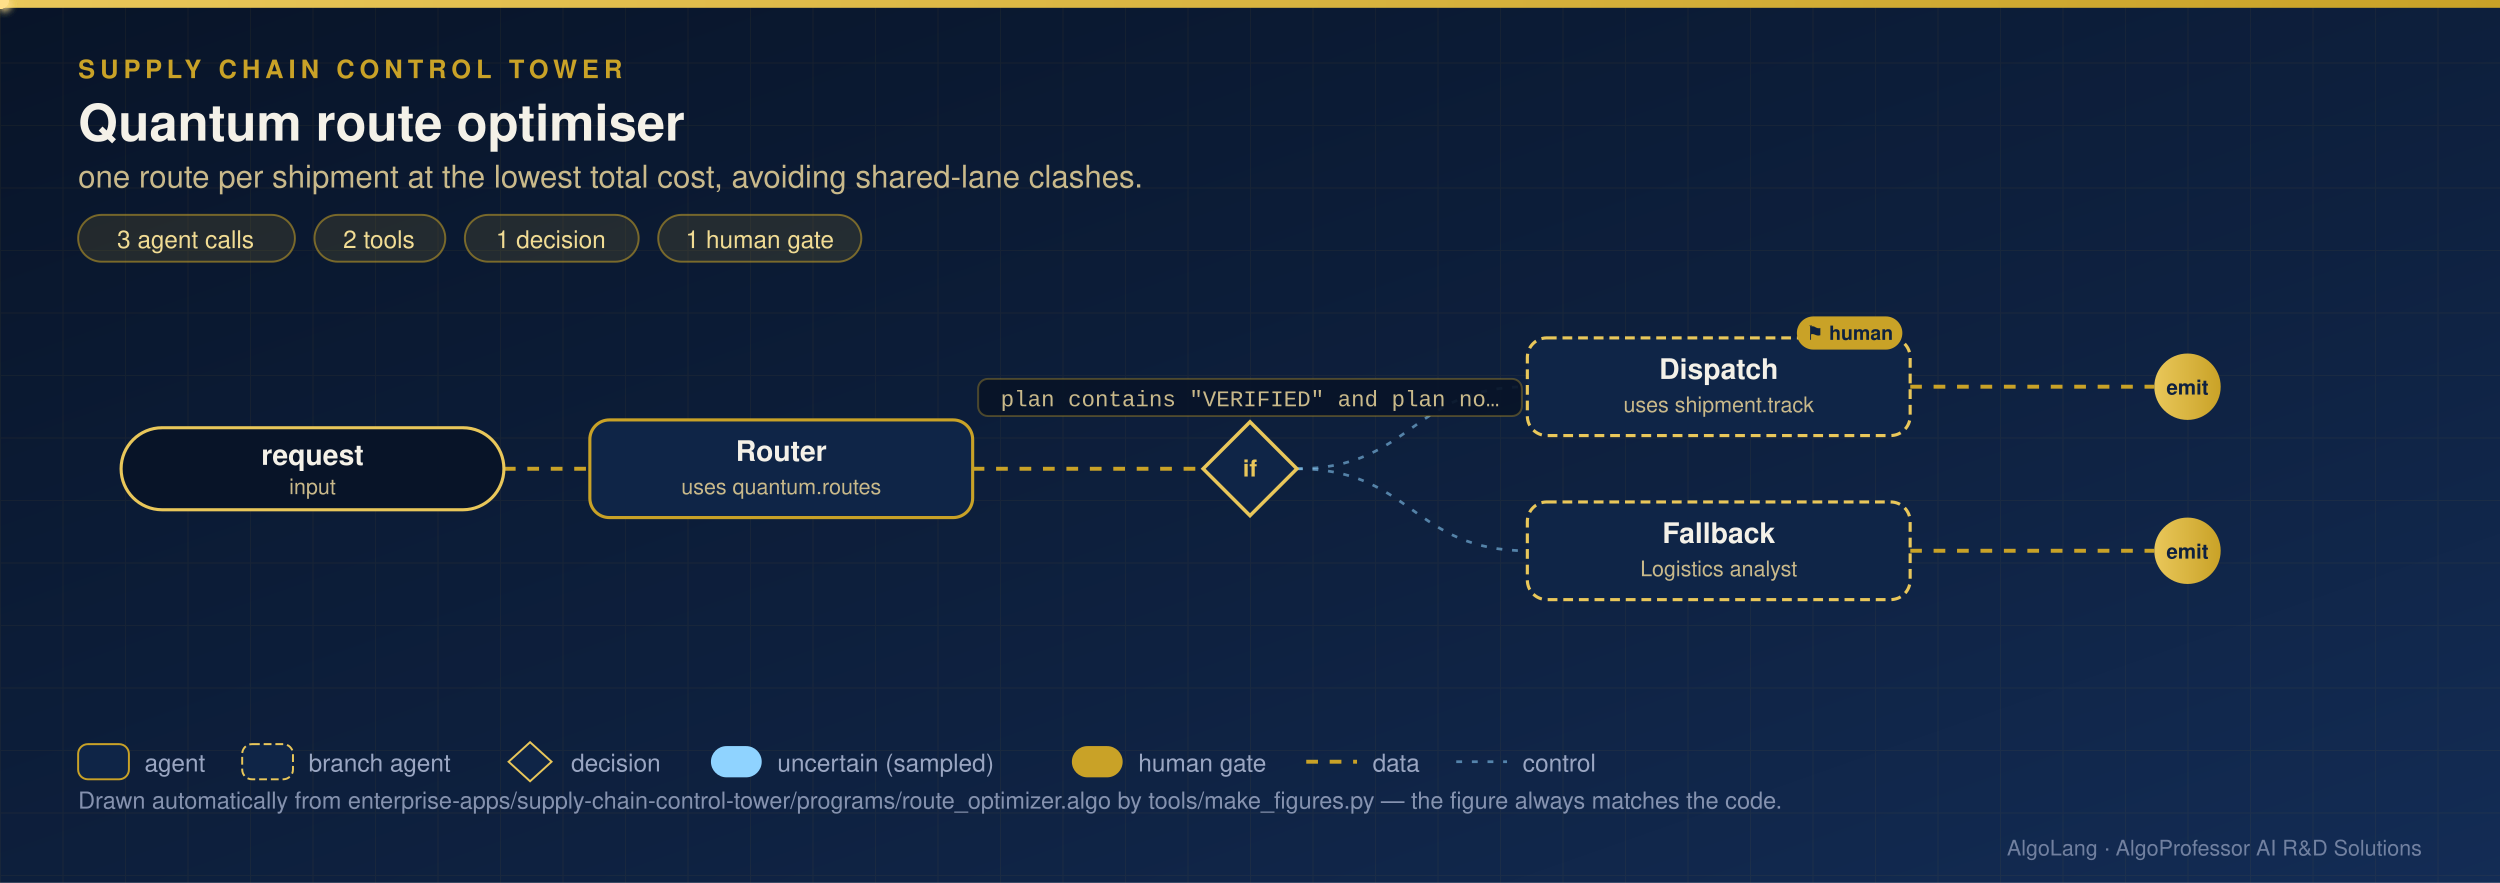
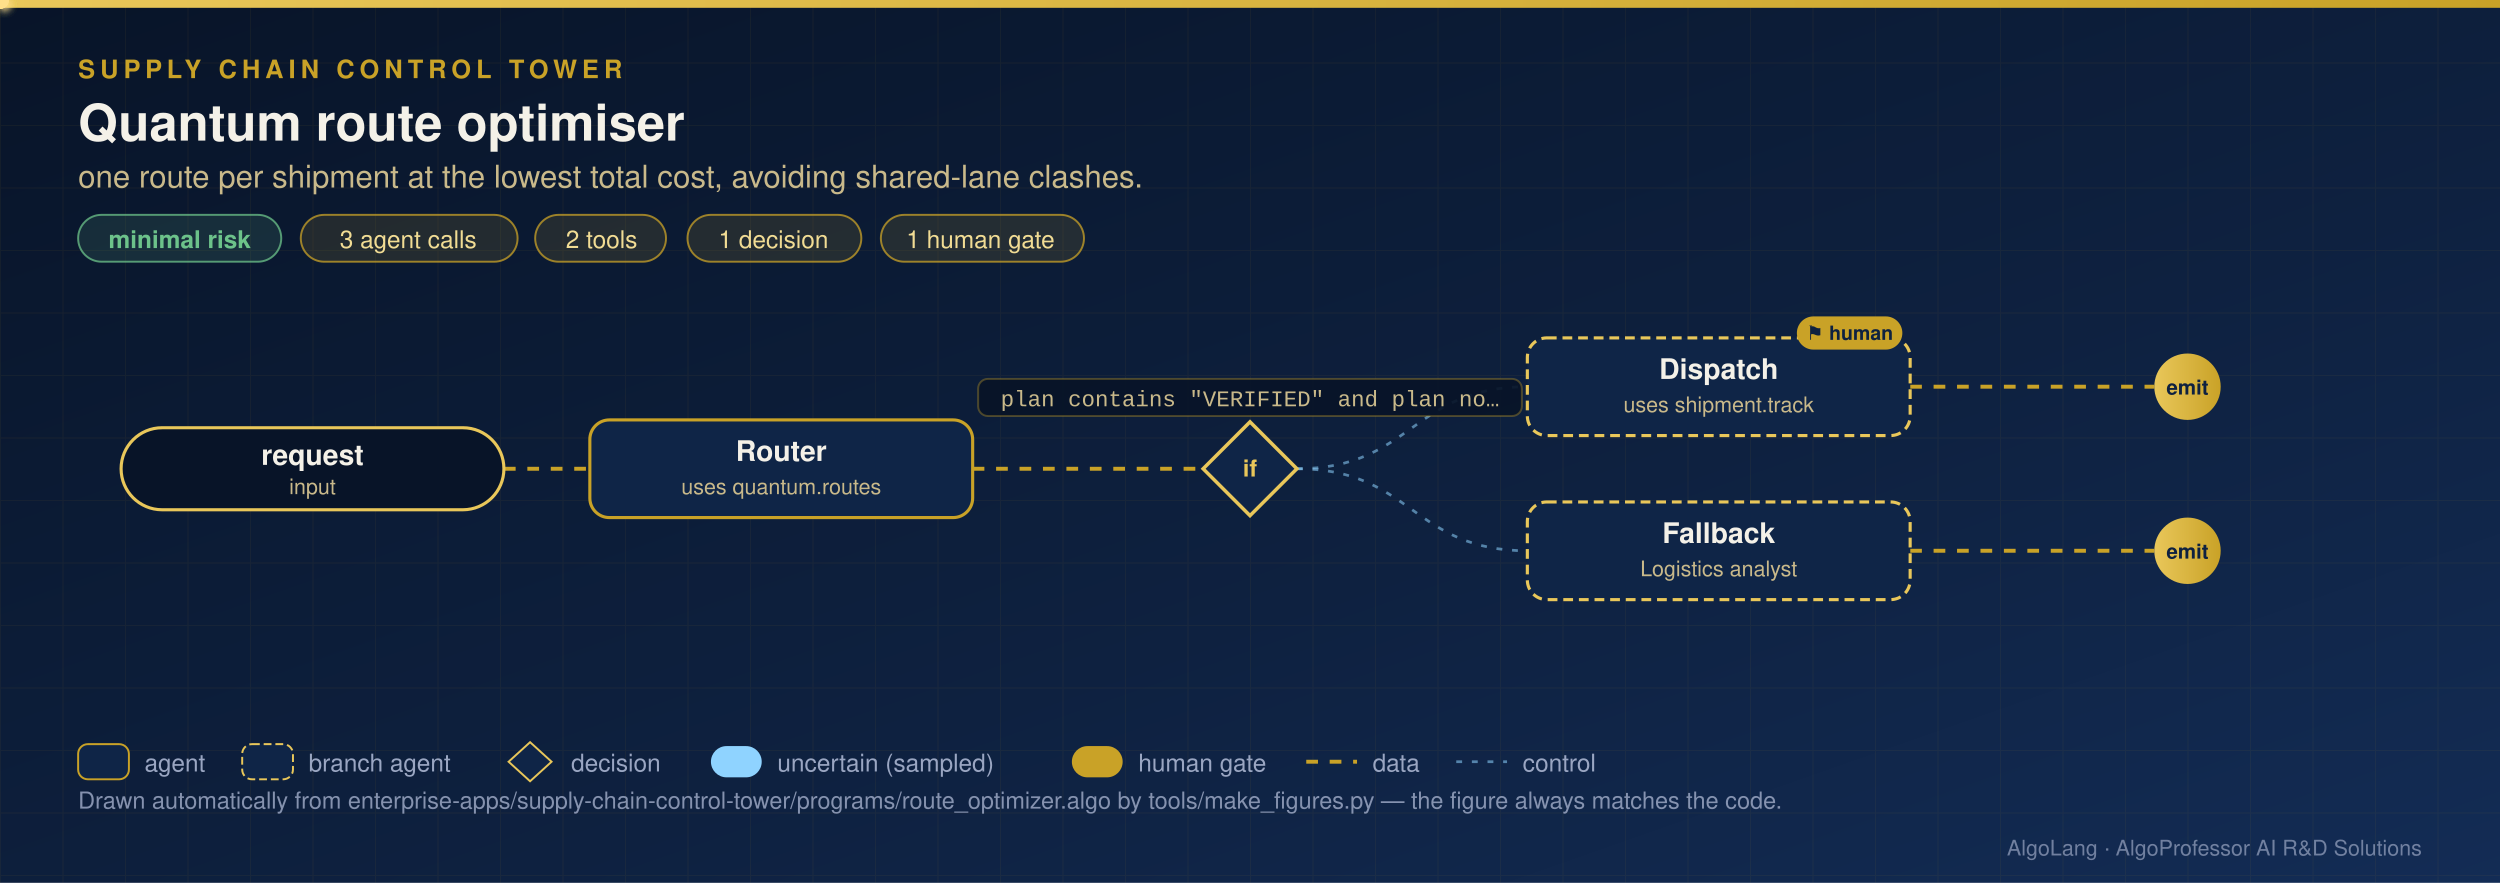
<svg xmlns="http://www.w3.org/2000/svg" viewBox="0 0 1280 452" width="1280" height="452" role="img" aria-label="Quantum route optimiser">
  <defs>
    <linearGradient id="bg" x1="0" y1="0" x2="1" y2="1">
      <stop offset="0" stop-color="#081428" />
      <stop offset=".6" stop-color="#0e2140" />
      <stop offset="1" stop-color="#132c55" />
    </linearGradient>
    <linearGradient id="gold" x1="0" x2="1">
      <stop offset="0" stop-color="#e9c75a" />
      <stop offset="1" stop-color="#c9a227" />
    </linearGradient>
    <pattern id="grid" width="32" height="32" patternUnits="userSpaceOnUse">
      <path d="M32 0H0V32" fill="none" stroke="#c9a227" stroke-opacity=".06" />
    </pattern>
    <filter id="soft" x="-50%" y="-50%" width="200%" height="200%">
      <feGaussianBlur stdDeviation="2.5" result="b" />
      <feMerge>
        <feMergeNode in="b" />
        <feMergeNode in="SourceGraphic" />
      </feMerge>
    </filter>
  </defs>
  <style>
    text { font-family: "Segoe UI", "Helvetica Neue", Helvetica, Arial, sans-serif; }
    .mono { font-family: "SFMono-Regular", Consolas, "Liberation Mono", Menlo, monospace; }
    .wire { fill: none; stroke: #c9a227; stroke-width: 2; stroke-dasharray: 6 6; animation: dash 1.1s linear infinite; }
    .ctl { fill: none; stroke: #8fd3ff; stroke-opacity: .55; stroke-width: 1.4; stroke-dasharray: 3 5; animation: dash 2.2s linear infinite; }
    .card { fill: #0f2547; stroke: #c9a227; stroke-opacity: .75; stroke-width: 1.4; }
    .glow { animation: glow 3.6s ease-in-out infinite; }
    .rise { animation: rise 1.2s cubic-bezier(.2,.8,.2,1) both; }
    .fade { opacity: 0; animation: fade 7s ease-in-out infinite; }
    .pulse { animation: pulse 2.4s ease-in-out infinite; }
    @keyframes dash { to { stroke-dashoffset: -24; } }
    @keyframes glow { 0%, 100% { stroke-opacity: .35; } 50% { stroke-opacity: 1; } }
    @keyframes rise { from { transform: translateY(12px); } to { transform: none; } }
    @keyframes fade { 0%, 6% { opacity: 0; } 14%, 88% { opacity: 1; } 100% { opacity: 0; } }
    @keyframes pulse { 0%, 100% { opacity: .55; } 50% { opacity: 1; } }
    
    @media (prefers-reduced-motion: reduce) { * { animation: none !important; } .fade { opacity: 1; } }
  </style>
  <rect width="1280" height="452" fill="url(#bg)" />
  <rect width="1280" height="452" fill="url(#grid)" />
  <rect width="1280" height="4" fill="url(#gold)" />
  <text x="40" y="40" fill="#c9a227" font-size="13" letter-spacing="2.6" font-weight="700">SUPPLY CHAIN CONTROL TOWER</text>
  <text x="40" y="72" fill="#f4f1e8" font-size="26" font-weight="700">Quantum route optimiser</text>
  <text x="40" y="96" fill="#c9b98a" font-size="16">one route per shipment at the lowest total cost, avoiding shared-lane clashes.</text>
-   <rect x="40" y="110" width="111" height="24" rx="12" fill="#c9a227" fill-opacity=".13" stroke="#c9a227" stroke-opacity=".55" />
-   <text x="95" y="127" fill="#f1dc94" font-size="12.5" text-anchor="middle">3 agent calls</text>
-   <rect x="161" y="110" width="67" height="24" rx="12" fill="#c9a227" fill-opacity=".13" stroke="#c9a227" stroke-opacity=".55" />
-   <text x="194" y="127" fill="#f1dc94" font-size="12.5" text-anchor="middle">2 tools</text>
-   <rect x="238" y="110" width="89" height="24" rx="12" fill="#c9a227" fill-opacity=".13" stroke="#c9a227" stroke-opacity=".55" />
-   <text x="282" y="127" fill="#f1dc94" font-size="12.5" text-anchor="middle">1 decision</text>
-   <rect x="337" y="110" width="104" height="24" rx="12" fill="#c9a227" fill-opacity=".13" stroke="#c9a227" stroke-opacity=".55" />
-   <text x="389" y="127" fill="#f1dc94" font-size="12.5" text-anchor="middle">1 human gate</text>
+   <rect x="40" y="110" width="104" height="24" rx="12" fill="#6cc28a" fill-opacity=".13" stroke="#6cc28a" stroke-opacity=".75" />
+   <text x="92" y="127" fill="#6cc28a" font-size="12.5" font-weight="700" text-anchor="middle">minimal risk</text>
+   <rect x="154" y="110" width="111" height="24" rx="12" fill="#c9a227" fill-opacity=".13" stroke="#c9a227" stroke-opacity=".75" />
+   <text x="209" y="127" fill="#f1dc94" font-size="12.5" font-weight="400" text-anchor="middle">3 agent calls</text>
+   <rect x="274" y="110" width="67" height="24" rx="12" fill="#c9a227" fill-opacity=".13" stroke="#c9a227" stroke-opacity=".75" />
+   <text x="308" y="127" fill="#f1dc94" font-size="12.5" font-weight="400" text-anchor="middle">2 tools</text>
+   <rect x="352" y="110" width="89" height="24" rx="12" fill="#c9a227" fill-opacity=".13" stroke="#c9a227" stroke-opacity=".75" />
+   <text x="396" y="127" fill="#f1dc94" font-size="12.5" font-weight="400" text-anchor="middle">1 decision</text>
+   <rect x="451" y="110" width="104" height="24" rx="12" fill="#c9a227" fill-opacity=".13" stroke="#c9a227" stroke-opacity=".75" />
+   <text x="502" y="127" fill="#f1dc94" font-size="12.5" font-weight="400" text-anchor="middle">1 human gate</text>
  <path id="e0" d="M258.0 240.0 C 280.0 240.0, 280.0 240.0, 302.0 240.0" class="wire" />
  <path id="e1" d="M498.0 240.0 C 557.0 240.0, 557.0 240.0, 616.0 240.0" class="wire" />
  <path id="e2" d="M664.0 240.0 C 723.0 240.0, 723.0 198.0, 782.0 198.0" class="ctl" />
  <path id="e3" d="M978.0 198.0 C 1040.5 198.0, 1040.5 198.0, 1103.0 198.0" class="wire" />
  <path id="e4" d="M664.0 240.0 C 723.0 240.0, 723.0 282.0, 782.0 282.0" class="ctl" />
  <path id="e5" d="M978.0 282.0 C 1040.5 282.0, 1040.5 282.0, 1103.0 282.0" class="wire" />
  <g class="rise" style="animation-delay:0.00s">
    <rect x="62.0" y="219.0" width="196.0" height="42" rx="21" fill="#081428" stroke="#e9c75a" stroke-width="1.6" />
    <text x="160.0" y="238.0" fill="#f4f1e8" font-size="14.5" font-weight="700" text-anchor="middle">request</text>
    <text x="160.0" y="253.0" fill="#c9b98a" font-size="11" text-anchor="middle">input</text>
  </g>
  <g class="rise" style="animation-delay:0.05s">
    <rect x="302.0" y="215.0" width="196.0" height="50" rx="10" fill="#0f2547" stroke="#c9a227" stroke-width="1.6" />
    <text x="400.0" y="236.0" fill="#f4f1e8" font-size="14.5" font-weight="700" text-anchor="middle">Router</text>
    <text x="400.0" y="253.0" fill="#c9b98a" font-size="11" text-anchor="middle">uses quantum.routes</text>
  </g>
  <g class="rise" style="animation-delay:0.10s">
    <polygon points="640.0,216.0 664.0,240.0 640.0,264.0 616.0,240.0" fill="#0f2547" stroke="#e9c75a" stroke-width="1.8" />
    <text x="640.0" y="244.0" fill="#e9c75a" font-size="12" font-weight="800" text-anchor="middle">if</text>
    <rect x="500.8" y="194.0" width="278.4" height="19" rx="5" fill="#081428" fill-opacity=".92" stroke="#c9a227" stroke-opacity=".35" />
    <text x="640.0" y="208.0" fill="#c9b98a" font-size="11.5" text-anchor="middle" class="mono">plan contains "VERIFIED" and plan no…</text>
  </g>
  <g style="animation-delay:0.15s">
    <circle cx="1120.0" cy="198.0" r="17" fill="url(#gold)" class="pulse" />
    <text x="1120.0" y="202.0" fill="#0e2140" font-size="10.5" font-weight="800" text-anchor="middle">emit</text>
  </g>
  <g class="rise" style="animation-delay:0.20s">
    <rect x="782.0" y="173.0" width="196.0" height="50" rx="10" fill="#0f2547" stroke="#e9c75a" stroke-width="1.6" stroke-dasharray="5 3" />
    <text x="880.0" y="194.0" fill="#f4f1e8" font-size="14.5" font-weight="700" text-anchor="middle">Dispatch</text>
    <text x="880.0" y="211.0" fill="#c9b98a" font-size="11" text-anchor="middle">uses shipment.track</text>
    <g class="pulse">
      <rect x="920.0" y="162.0" width="54" height="17" rx="8.5" fill="#c9a227" />
      <text x="947.0" y="174.0" fill="#0e2140" font-size="10" font-weight="800" text-anchor="middle">⚑ human</text>
    </g>
  </g>
  <g style="animation-delay:0.25s">
    <circle cx="1120.0" cy="282.0" r="17" fill="url(#gold)" class="pulse" />
    <text x="1120.0" y="286.0" fill="#0e2140" font-size="10.5" font-weight="800" text-anchor="middle">emit</text>
  </g>
  <g class="rise" style="animation-delay:0.30s">
    <rect x="782.0" y="257.0" width="196.0" height="50" rx="10" fill="#0f2547" stroke="#e9c75a" stroke-width="1.6" stroke-dasharray="5 3" />
    <text x="880.0" y="278.0" fill="#f4f1e8" font-size="14.5" font-weight="700" text-anchor="middle">Fallback</text>
    <text x="880.0" y="295.0" fill="#c9b98a" font-size="11" text-anchor="middle">Logistics analyst</text>
  </g>
  <circle r="4.5" fill="#ffe08a" filter="url(#soft)">
    <animateMotion dur="1.7s" begin="0.00s" repeatCount="indefinite">
      <mpath href="#e0" />
    </animateMotion>
  </circle>
  <circle r="4.5" fill="#ffe08a" filter="url(#soft)">
    <animateMotion dur="1.7s" begin="0.37s" repeatCount="indefinite">
      <mpath href="#e1" />
    </animateMotion>
  </circle>
  <circle r="4.5" fill="#ffe08a" filter="url(#soft)">
    <animateMotion dur="1.7s" begin="0.74s" repeatCount="indefinite">
      <mpath href="#e3" />
    </animateMotion>
  </circle>
  <circle r="4.5" fill="#ffe08a" filter="url(#soft)">
    <animateMotion dur="1.7s" begin="1.11s" repeatCount="indefinite">
      <mpath href="#e5" />
    </animateMotion>
  </circle>
  <g transform="translate(40,390)">
    <rect x="0" y="-9" width="26" height="18" rx="5" fill="#0f2547" stroke="#c9a227" />
    <text x="34" y="5" fill="#9aa6c2" font-size="12.5">agent</text>
  </g>
  <g transform="translate(124.0,390)">
    <rect x="0" y="-9" width="26" height="18" rx="5" fill="#0f2547" stroke="#e9c75a" stroke-dasharray="4 2" />
    <text x="34" y="5" fill="#9aa6c2" font-size="12.5">branch agent</text>
  </g>
  <g transform="translate(258.4,390)">
    <polygon points="13,-10 24,0 13,10 2,0" fill="#0f2547" stroke="#e9c75a" />
    <text x="34" y="5" fill="#9aa6c2" font-size="12.5">decision</text>
  </g>
  <g transform="translate(364.0,390)">
    <rect x="0" y="-8" width="26" height="16" rx="8" fill="#8fd3ff" />
    <text x="34" y="5" fill="#9aa6c2" font-size="12.5">uncertain (sampled)</text>
  </g>
  <g transform="translate(548.8,390)">
    <rect x="0" y="-8" width="26" height="16" rx="8" fill="#c9a227" />
    <text x="34" y="5" fill="#9aa6c2" font-size="12.5">human gate</text>
  </g>
  <g transform="translate(668.8,390)">
    <path d="M0 0 L26 0" class="wire" />
    <text x="34" y="5" fill="#9aa6c2" font-size="12.5">data</text>
  </g>
  <g transform="translate(745.6,390)">
    <path d="M0 0 L26 0" class="ctl" />
    <text x="34" y="5" fill="#9aa6c2" font-size="12.5">control</text>
  </g>
  <text x="40" y="414" fill="#9aa6c2" fill-opacity=".85" font-size="12">Drawn automatically from enterprise-apps/supply-chain-control-tower/programs/route_optimizer.algo by tools/make_figures.py — the figure always matches the code.</text>
  <text x="1240" y="438" fill="#9aa6c2" fill-opacity=".7" font-size="11" text-anchor="end">AlgoLang · AlgoProfessor AI R&amp;D Solutions</text>
</svg>
